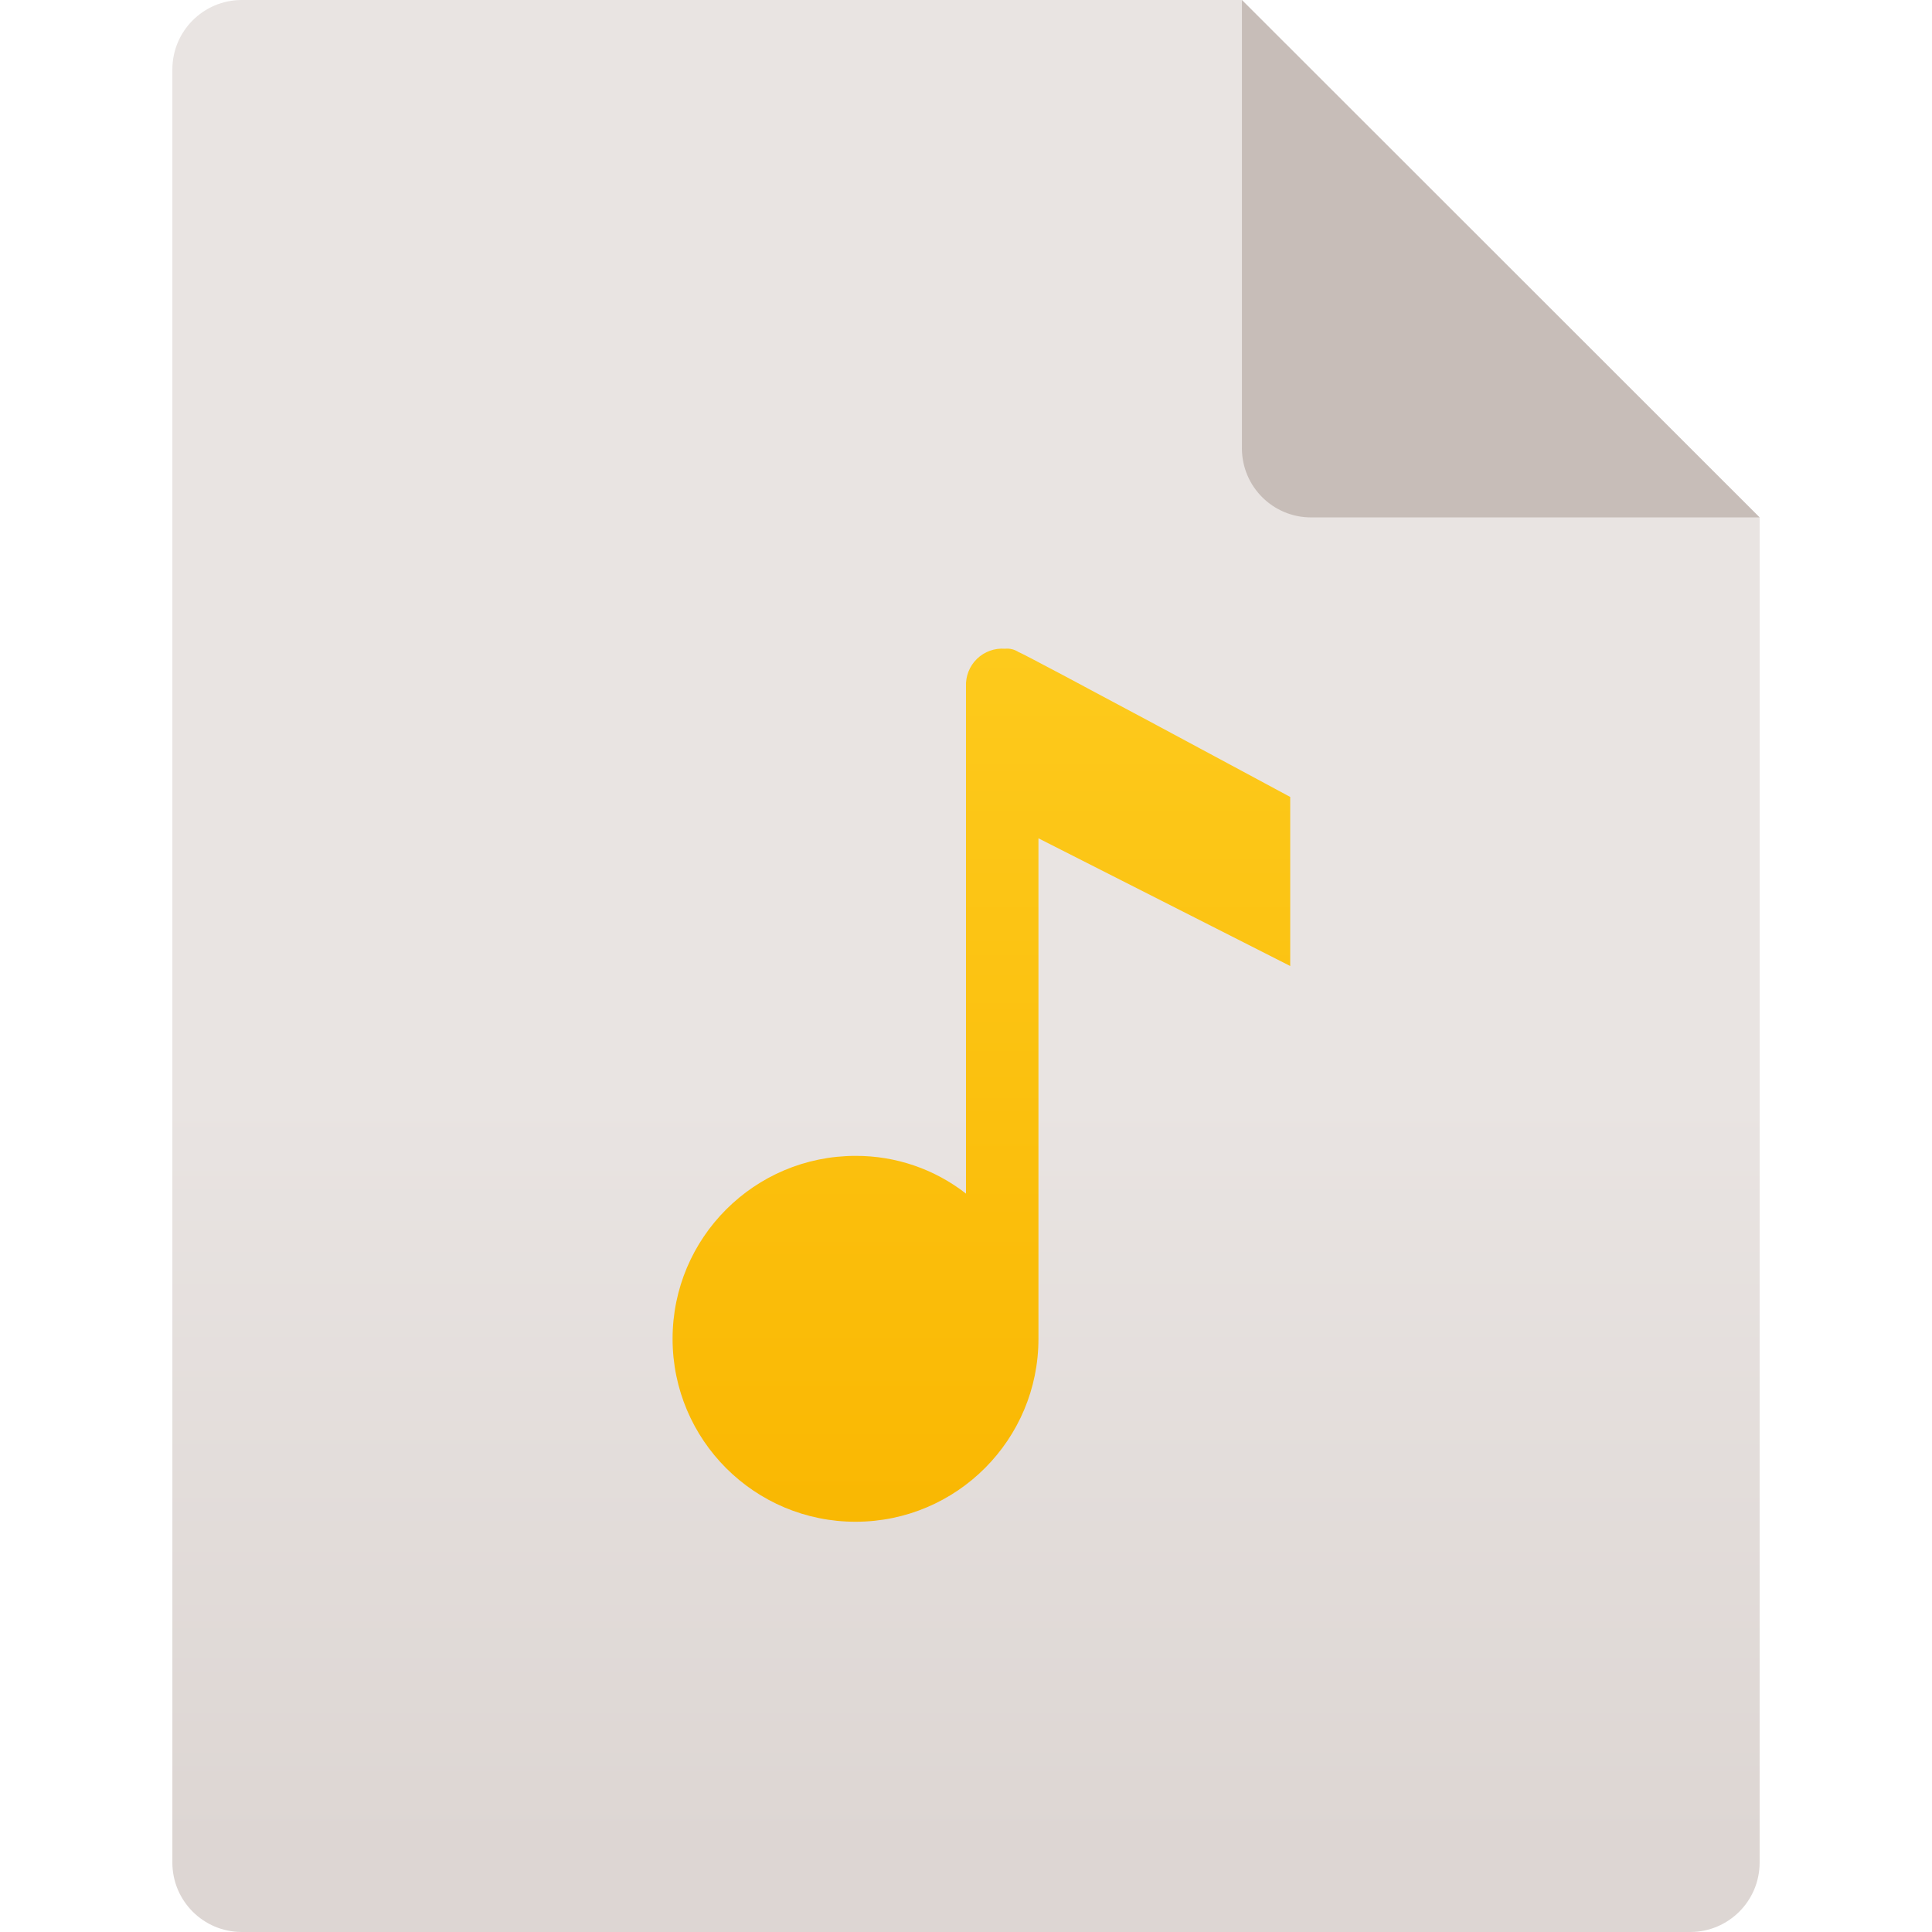
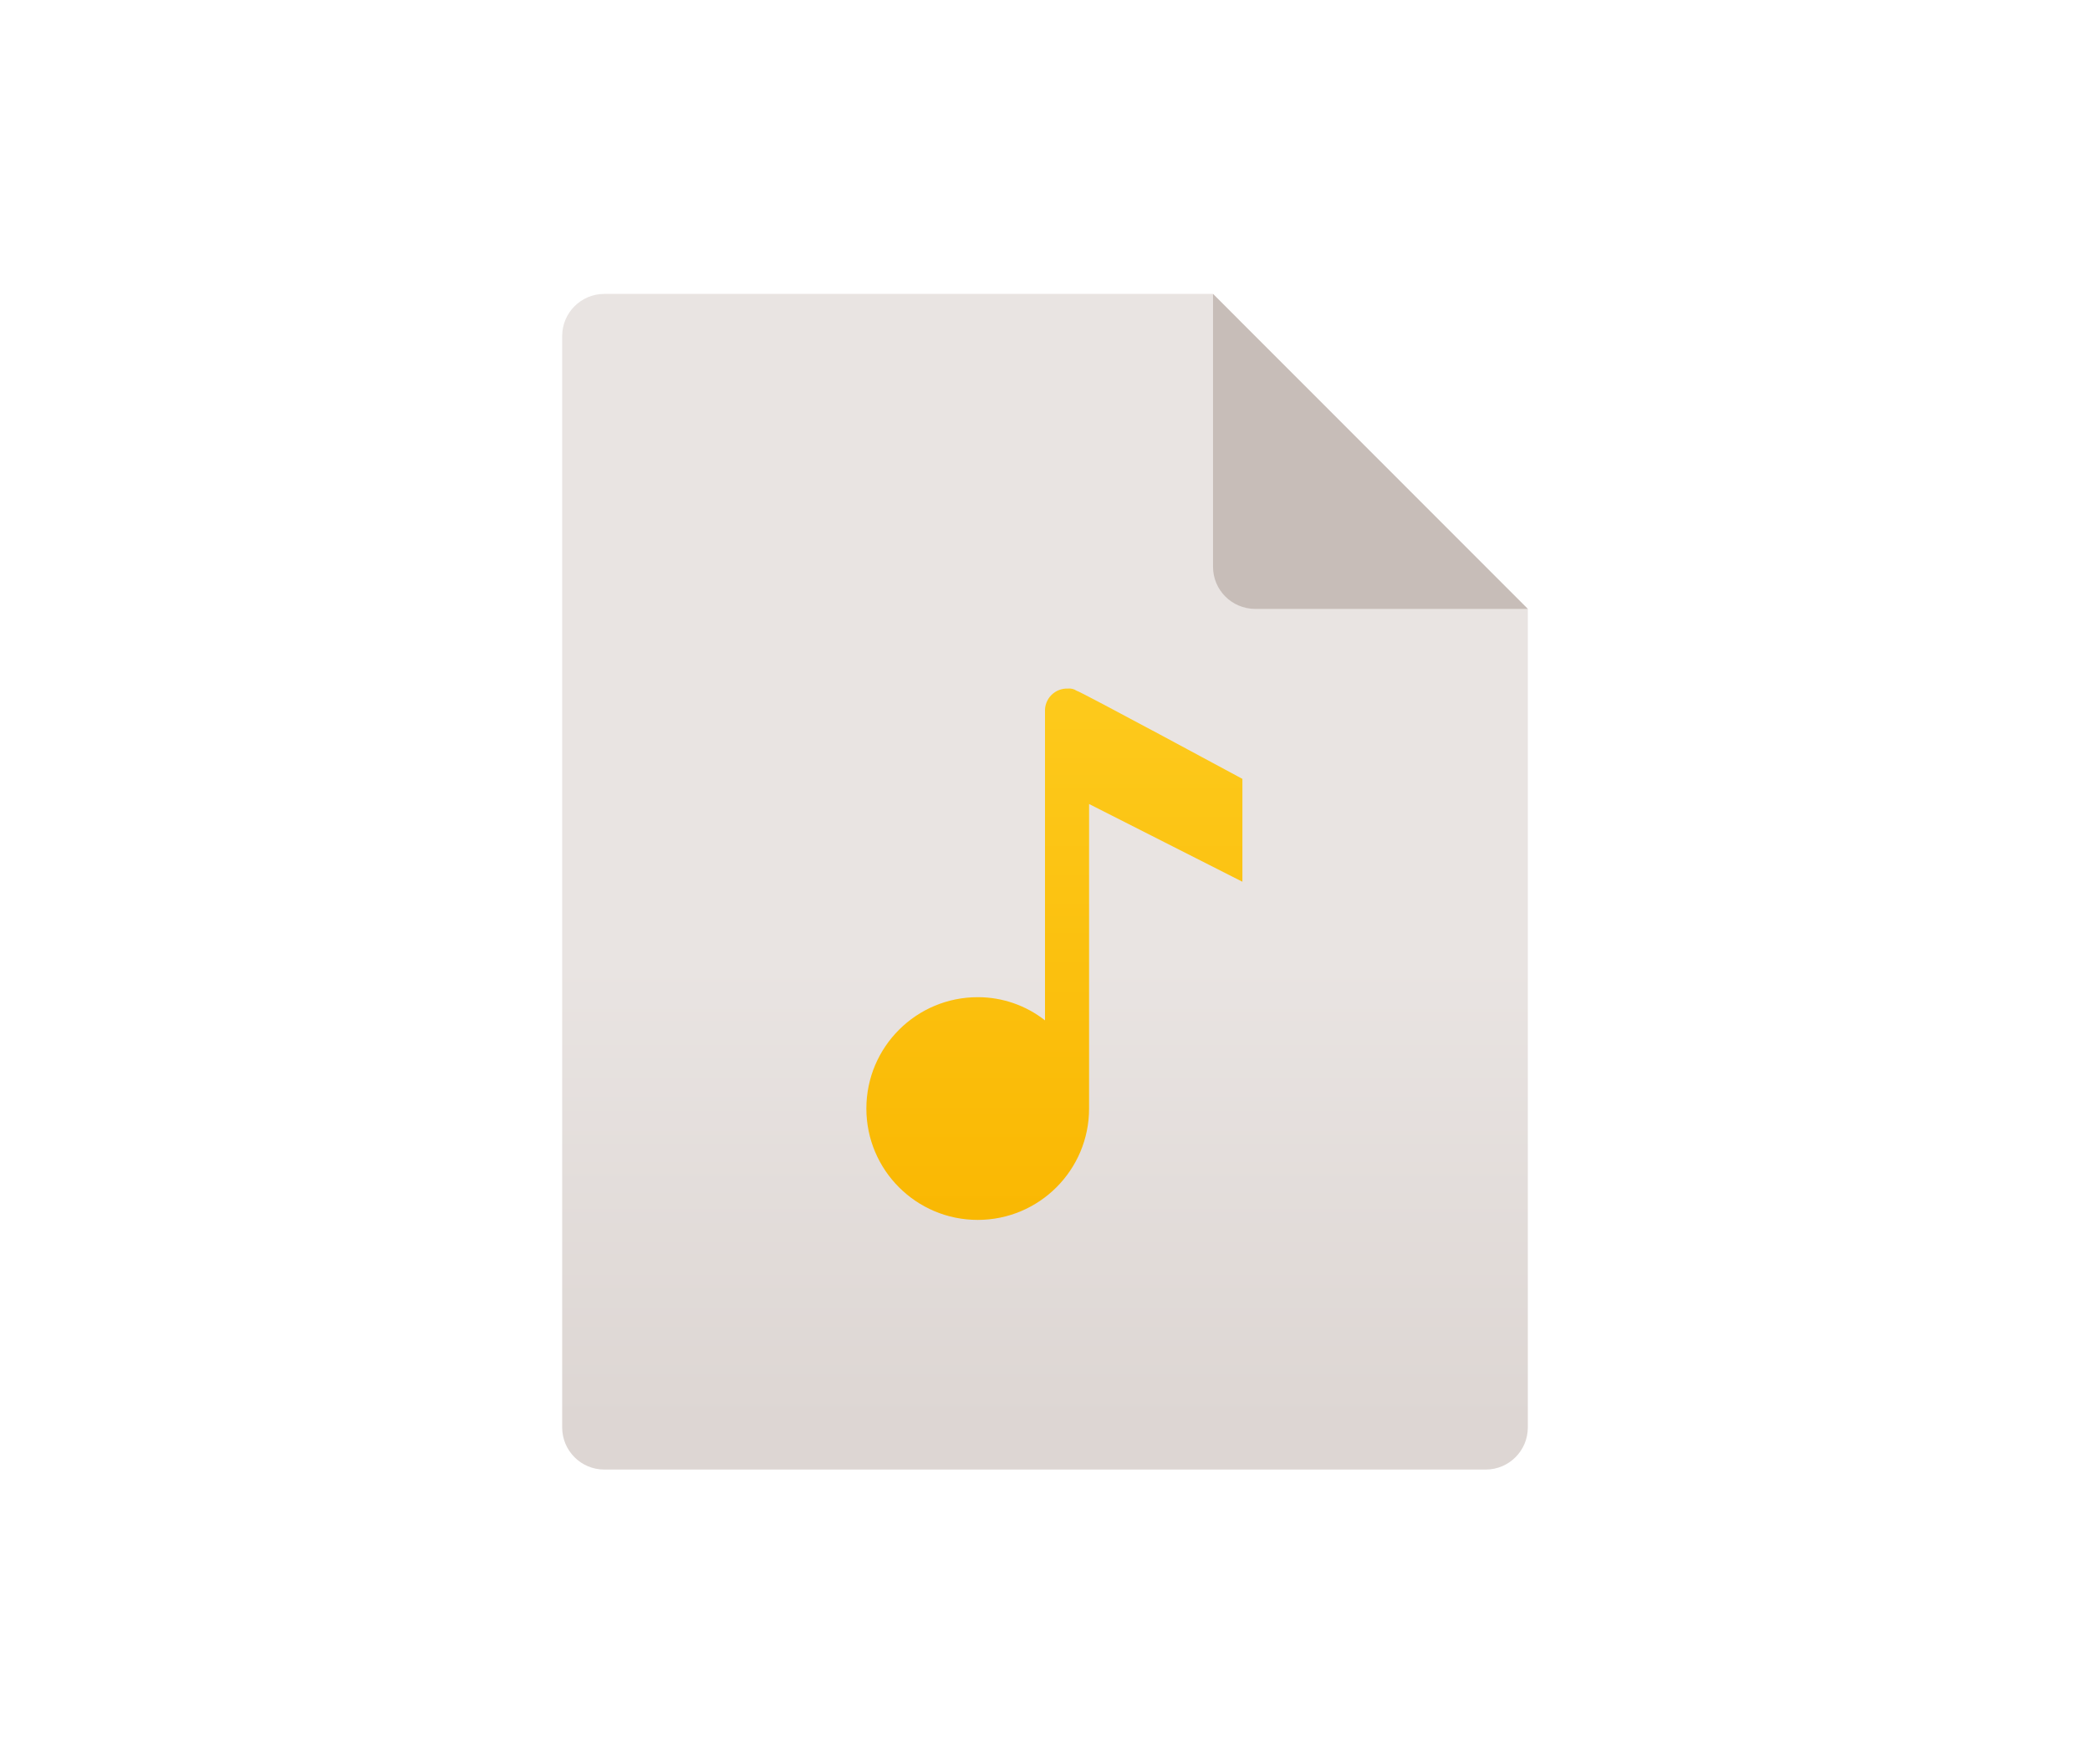
- <svg xmlns="http://www.w3.org/2000/svg" id="Ebene_1" data-name="Ebene 1" viewBox="0 0 64 64">
+ <svg xmlns="http://www.w3.org/2000/svg" id="Ebene_1" data-name="Ebene 1" viewBox="0 0 128 108">
  <defs>
    <style>.cls-1{fill:url(#Unbenannter_Verlauf_3);}.cls-2{fill:#b9ada7;isolation:isolate;opacity:0.7;}.cls-3{fill:url(#Unbenannter_Verlauf_4);}</style>
-     <linearGradient id="Unbenannter_Verlauf_3" x1="570.28" y1="-418.63" x2="571.42" y2="-418.63" gradientTransform="matrix(0, -56, -56, 0, -23408.99, 31996.87)" gradientUnits="userSpaceOnUse">
+     <linearGradient id="Unbenannter_Verlauf_3" x1="609.19" y1="-5.54" x2="610.48" y2="-5.54" gradientTransform="matrix(0, -56, -56, 0, -246.4, 34201.8)" gradientUnits="userSpaceOnUse">
      <stop offset="0" stop-color="#ddd6d3" />
      <stop offset="0.39" stop-color="#e9e4e2" />
      <stop offset="1" stop-color="#e9e4e2" />
    </linearGradient>
-     <linearGradient id="Unbenannter_Verlauf_4" x1="-166.43" y1="-169.51" x2="-166.43" y2="-215.5" gradientTransform="translate(198.95 222.55)" gradientUnits="userSpaceOnUse">
+     <linearGradient id="Unbenannter_Verlauf_4" x1="-134.37" y1="-144.88" x2="-134.37" y2="-196.62" gradientTransform="translate(198.95 222.55)" gradientUnits="userSpaceOnUse">
      <stop offset="0" stop-color="#f9b600" />
      <stop offset="1" stop-color="#ffd329" />
    </linearGradient>
  </defs>
-   <path class="cls-1" d="M8,0A2.3,2.3,0,0,0,5.71,2.29V61.71A2.3,2.3,0,0,0,8,64H56a2.3,2.3,0,0,0,2.29-2.29V17.14L41.14,0Z" />
-   <path class="cls-2" d="M41.14,0V14.86a2.29,2.29,0,0,0,2.29,2.28H58.29Z" />
-   <path class="cls-3" d="M32,22.74v16.8a5.91,5.91,0,0,0-3.66-1.25,6.06,6.06,0,1,0,6.06,6.05V27.77L42.74,32V26.4s-8.91-4.8-9-4.8a.69.69,0,0,0-.45-.11A1.2,1.2,0,0,0,32,22.74" />
+   <path class="cls-1" d="M37,18a2.58,2.58,0,0,0-2.57,2.57V87.43A2.58,2.58,0,0,0,37,90H91a2.58,2.58,0,0,0,2.57-2.57V37.29L74.29,18Z" />
+   <path class="cls-2" d="M74.29,18V34.71a2.58,2.58,0,0,0,2.57,2.58H93.57Z" />
+   <path class="cls-3" d="M64,43.59v18.9a6.65,6.65,0,0,0-4.11-1.42,6.82,6.82,0,1,0,6.81,6.82V49.24L76.09,54V47.7s-10-5.4-10.16-5.4a.78.78,0,0,0-.52-.13A1.35,1.35,0,0,0,64,43.59" />
</svg>
